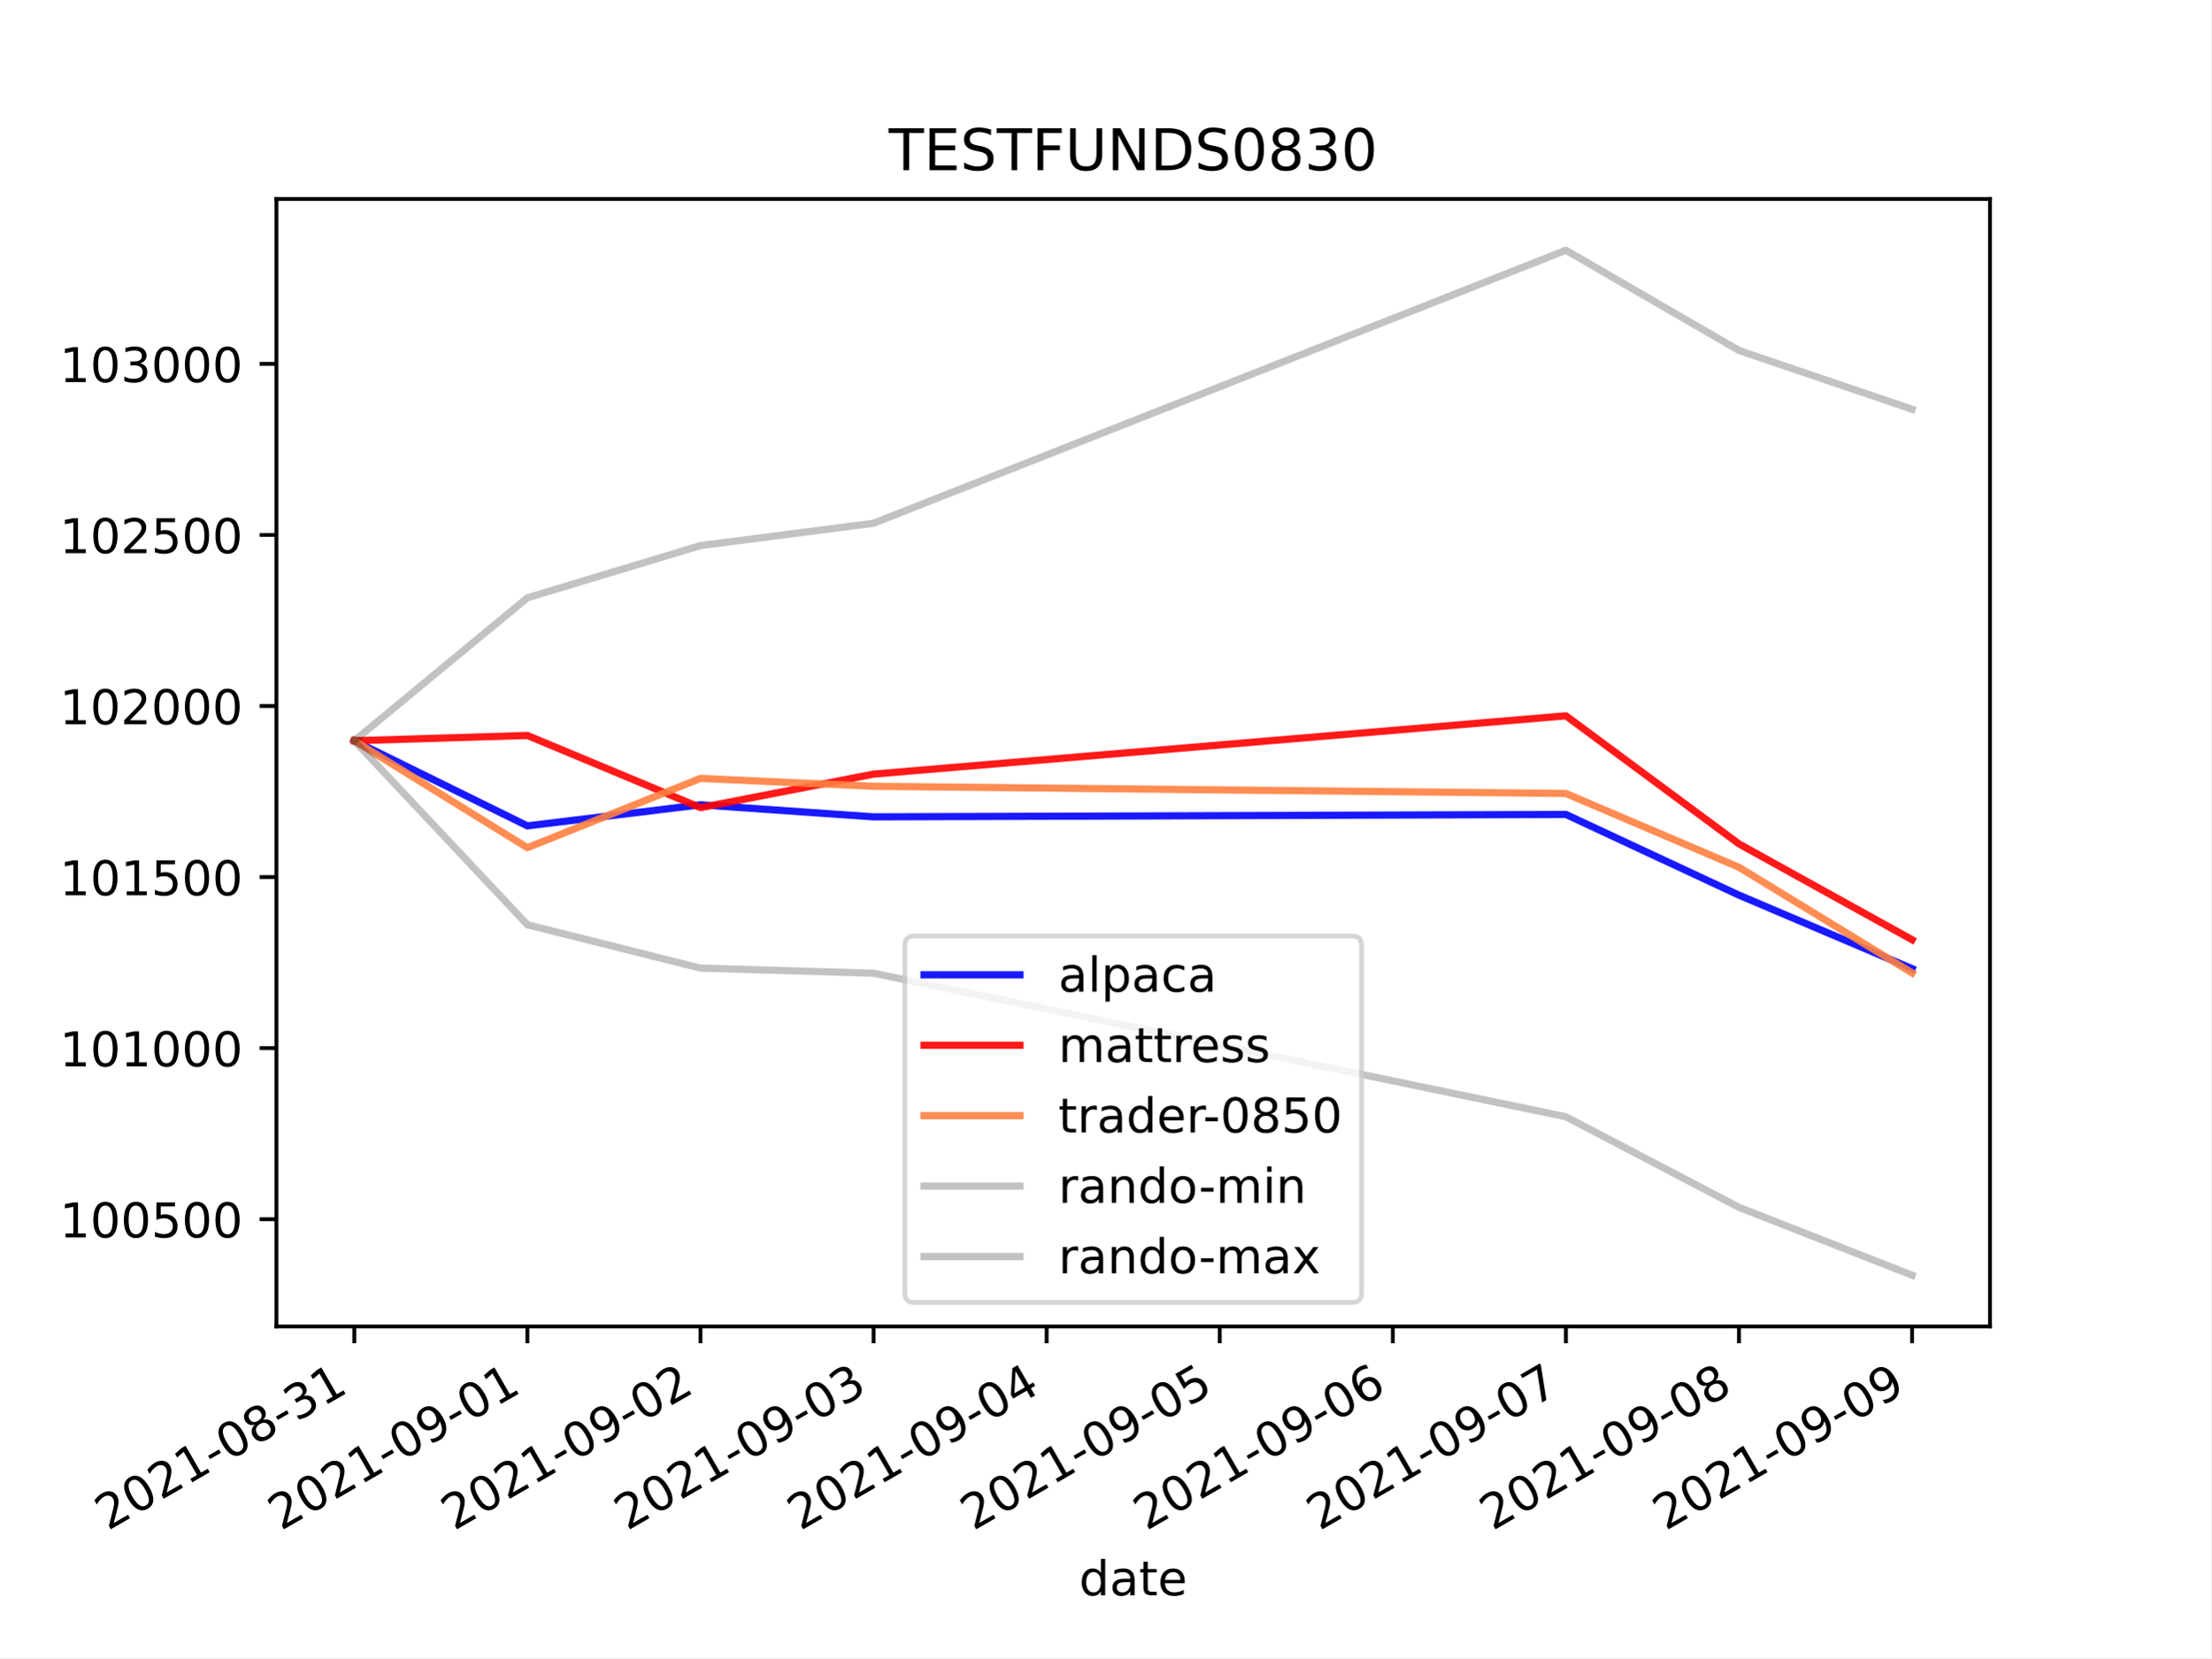
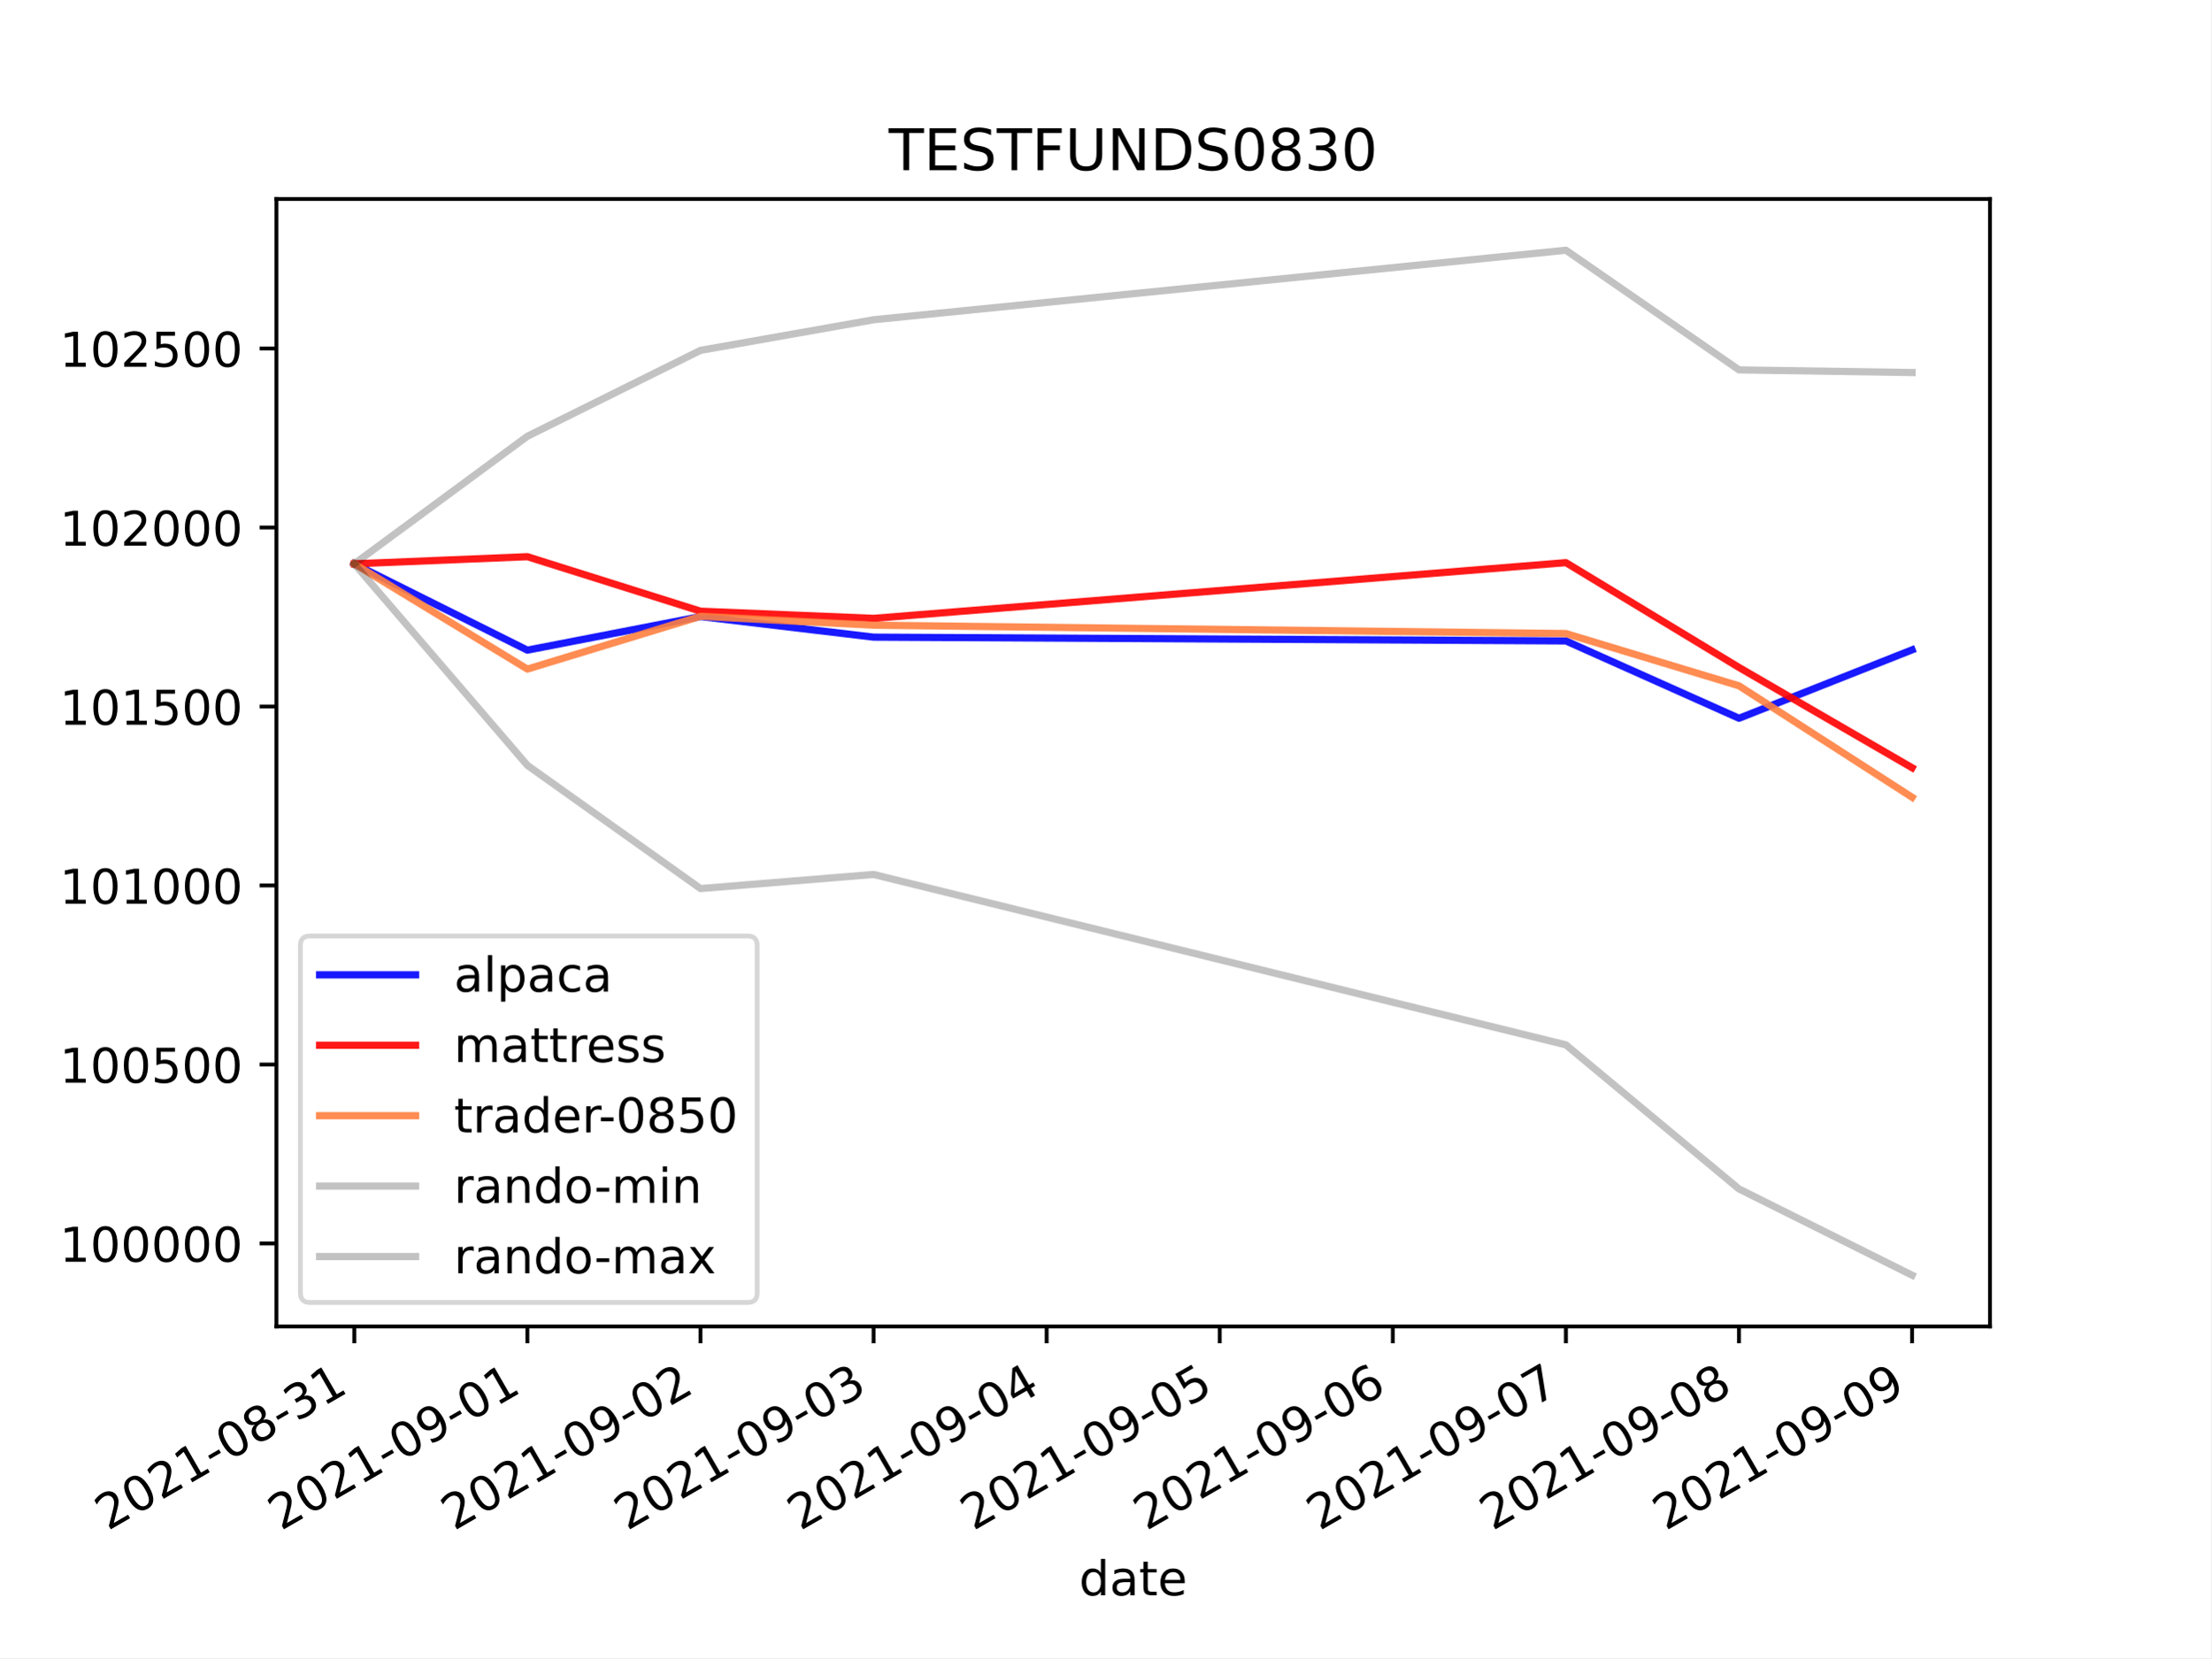
<svg xmlns="http://www.w3.org/2000/svg" xmlns:xlink="http://www.w3.org/1999/xlink" height="345.6pt" version="1.1" viewBox="0 0 460.8 345.6" width="460.8pt">
  <defs>
    <style type="text/css">*{stroke-linecap:butt;stroke-linejoin:round;}</style>
  </defs>
  <g id="figure_1">
    <g id="patch_1">
      <path d="M 0 345.6  L 460.8 345.6  L 460.8 0  L 0 0  z " style="fill:#ffffff;" />
    </g>
    <g id="axes_1">
      <g id="patch_2">
        <path d="M 57.6 276.48  L 414.72 276.48  L 414.72 41.472  L 57.6 41.472  z " style="fill:#ffffff;" />
      </g>
      <g id="matplotlib.axis_1">
        <g id="xtick_1">
          <g id="line2d_1">
            <defs>
-               <path d="M 0 0  L 0 3.5  " id="m58783f6815" style="stroke:#000000;stroke-width:0.8;" />
-             </defs>
-             <g>
-               <use style="stroke:#000000;stroke-width:0.8;" x="73.833" xlink:href="#m58783f6815" y="276.48" />
+               <path d="M 0 0  L 0 3.5  " id="m49a1bb2566" style="stroke:#000000;stroke-width:0.8;" />
+             </defs>
+             <g>
+               <use style="stroke:#000000;stroke-width:0.8;" x="73.833" xlink:href="#m49a1bb2566" y="276.48" />
            </g>
          </g>
          <g id="text_1">
            <g transform="translate(22.46328 319.1183)rotate(-30)scale(0.1 -0.1)">
              <defs>
                <path d="M 1228 531  L 3431 531  L 3431 0  L 469 0  L 469 531  Q 828 903 1448 1529  Q 2069 2156 2228 2338  Q 2531 2678 2651 2914  Q 2772 3150 2772 3378  Q 2772 3750 2511 3984  Q 2250 4219 1831 4219  Q 1534 4219 1204 4116  Q 875 4013 500 3803  L 500 4441  Q 881 4594 1212 4672  Q 1544 4750 1819 4750  Q 2544 4750 2975 4387  Q 3406 4025 3406 3419  Q 3406 3131 3298 2873  Q 3191 2616 2906 2266  Q 2828 2175 2409 1742  Q 1991 1309 1228 531  z " id="DejaVuSans-32" transform="scale(0.015625)" />
                <path d="M 2034 4250  Q 1547 4250 1301 3770  Q 1056 3291 1056 2328  Q 1056 1369 1301 889  Q 1547 409 2034 409  Q 2525 409 2770 889  Q 3016 1369 3016 2328  Q 3016 3291 2770 3770  Q 2525 4250 2034 4250  z M 2034 4750  Q 2819 4750 3233 4129  Q 3647 3509 3647 2328  Q 3647 1150 3233 529  Q 2819 -91 2034 -91  Q 1250 -91 836 529  Q 422 1150 422 2328  Q 422 3509 836 4129  Q 1250 4750 2034 4750  z " id="DejaVuSans-30" transform="scale(0.015625)" />
                <path d="M 794 531  L 1825 531  L 1825 4091  L 703 3866  L 703 4441  L 1819 4666  L 2450 4666  L 2450 531  L 3481 531  L 3481 0  L 794 0  L 794 531  z " id="DejaVuSans-31" transform="scale(0.015625)" />
                <path d="M 313 2009  L 1997 2009  L 1997 1497  L 313 1497  L 313 2009  z " id="DejaVuSans-2d" transform="scale(0.015625)" />
                <path d="M 2034 2216  Q 1584 2216 1326 1975  Q 1069 1734 1069 1313  Q 1069 891 1326 650  Q 1584 409 2034 409  Q 2484 409 2743 651  Q 3003 894 3003 1313  Q 3003 1734 2745 1975  Q 2488 2216 2034 2216  z M 1403 2484  Q 997 2584 770 2862  Q 544 3141 544 3541  Q 544 4100 942 4425  Q 1341 4750 2034 4750  Q 2731 4750 3128 4425  Q 3525 4100 3525 3541  Q 3525 3141 3298 2862  Q 3072 2584 2669 2484  Q 3125 2378 3379 2068  Q 3634 1759 3634 1313  Q 3634 634 3220 271  Q 2806 -91 2034 -91  Q 1263 -91 848 271  Q 434 634 434 1313  Q 434 1759 690 2068  Q 947 2378 1403 2484  z M 1172 3481  Q 1172 3119 1398 2916  Q 1625 2713 2034 2713  Q 2441 2713 2670 2916  Q 2900 3119 2900 3481  Q 2900 3844 2670 4047  Q 2441 4250 2034 4250  Q 1625 4250 1398 4047  Q 1172 3844 1172 3481  z " id="DejaVuSans-38" transform="scale(0.015625)" />
                <path d="M 2597 2516  Q 3050 2419 3304 2112  Q 3559 1806 3559 1356  Q 3559 666 3084 287  Q 2609 -91 1734 -91  Q 1441 -91 1130 -33  Q 819 25 488 141  L 488 750  Q 750 597 1062 519  Q 1375 441 1716 441  Q 2309 441 2620 675  Q 2931 909 2931 1356  Q 2931 1769 2642 2001  Q 2353 2234 1838 2234  L 1294 2234  L 1294 2753  L 1863 2753  Q 2328 2753 2575 2939  Q 2822 3125 2822 3475  Q 2822 3834 2567 4026  Q 2313 4219 1838 4219  Q 1578 4219 1281 4162  Q 984 4106 628 3988  L 628 4550  Q 988 4650 1302 4700  Q 1616 4750 1894 4750  Q 2613 4750 3031 4423  Q 3450 4097 3450 3541  Q 3450 3153 3228 2886  Q 3006 2619 2597 2516  z " id="DejaVuSans-33" transform="scale(0.015625)" />
              </defs>
              <use xlink:href="#DejaVuSans-32" />
              <use x="63.623" xlink:href="#DejaVuSans-30" />
              <use x="127.246" xlink:href="#DejaVuSans-32" />
              <use x="190.869" xlink:href="#DejaVuSans-31" />
              <use x="254.492" xlink:href="#DejaVuSans-2d" />
              <use x="290.576" xlink:href="#DejaVuSans-30" />
              <use x="354.199" xlink:href="#DejaVuSans-38" />
              <use x="417.822" xlink:href="#DejaVuSans-2d" />
              <use x="453.906" xlink:href="#DejaVuSans-33" />
              <use x="517.529" xlink:href="#DejaVuSans-31" />
            </g>
          </g>
        </g>
        <g id="xtick_2">
          <g id="line2d_2">
            <g>
-               <use style="stroke:#000000;stroke-width:0.8;" x="109.905" xlink:href="#m58783f6815" y="276.48" />
+               <use style="stroke:#000000;stroke-width:0.8;" x="109.905" xlink:href="#m49a1bb2566" y="276.48" />
            </g>
          </g>
          <g id="text_2">
            <g transform="translate(58.536 319.1183)rotate(-30)scale(0.1 -0.1)">
              <defs>
                <path d="M 703 97  L 703 672  Q 941 559 1184 500  Q 1428 441 1663 441  Q 2288 441 2617 861  Q 2947 1281 2994 2138  Q 2813 1869 2534 1725  Q 2256 1581 1919 1581  Q 1219 1581 811 2004  Q 403 2428 403 3163  Q 403 3881 828 4315  Q 1253 4750 1959 4750  Q 2769 4750 3195 4129  Q 3622 3509 3622 2328  Q 3622 1225 3098 567  Q 2575 -91 1691 -91  Q 1453 -91 1209 -44  Q 966 3 703 97  z M 1959 2075  Q 2384 2075 2632 2365  Q 2881 2656 2881 3163  Q 2881 3666 2632 3958  Q 2384 4250 1959 4250  Q 1534 4250 1286 3958  Q 1038 3666 1038 3163  Q 1038 2656 1286 2365  Q 1534 2075 1959 2075  z " id="DejaVuSans-39" transform="scale(0.015625)" />
              </defs>
              <use xlink:href="#DejaVuSans-32" />
              <use x="63.623" xlink:href="#DejaVuSans-30" />
              <use x="127.246" xlink:href="#DejaVuSans-32" />
              <use x="190.869" xlink:href="#DejaVuSans-31" />
              <use x="254.492" xlink:href="#DejaVuSans-2d" />
              <use x="290.576" xlink:href="#DejaVuSans-30" />
              <use x="354.199" xlink:href="#DejaVuSans-39" />
              <use x="417.822" xlink:href="#DejaVuSans-2d" />
              <use x="453.906" xlink:href="#DejaVuSans-30" />
              <use x="517.529" xlink:href="#DejaVuSans-31" />
            </g>
          </g>
        </g>
        <g id="xtick_3">
          <g id="line2d_3">
            <g>
-               <use style="stroke:#000000;stroke-width:0.8;" x="145.978" xlink:href="#m58783f6815" y="276.48" />
+               <use style="stroke:#000000;stroke-width:0.8;" x="145.978" xlink:href="#m49a1bb2566" y="276.48" />
            </g>
          </g>
          <g id="text_3">
            <g transform="translate(94.60873 319.1183)rotate(-30)scale(0.1 -0.1)">
              <use xlink:href="#DejaVuSans-32" />
              <use x="63.623" xlink:href="#DejaVuSans-30" />
              <use x="127.246" xlink:href="#DejaVuSans-32" />
              <use x="190.869" xlink:href="#DejaVuSans-31" />
              <use x="254.492" xlink:href="#DejaVuSans-2d" />
              <use x="290.576" xlink:href="#DejaVuSans-30" />
              <use x="354.199" xlink:href="#DejaVuSans-39" />
              <use x="417.822" xlink:href="#DejaVuSans-2d" />
              <use x="453.906" xlink:href="#DejaVuSans-30" />
              <use x="517.529" xlink:href="#DejaVuSans-32" />
            </g>
          </g>
        </g>
        <g id="xtick_4">
          <g id="line2d_4">
            <g>
-               <use style="stroke:#000000;stroke-width:0.8;" x="182.051" xlink:href="#m58783f6815" y="276.48" />
+               <use style="stroke:#000000;stroke-width:0.8;" x="182.051" xlink:href="#m49a1bb2566" y="276.48" />
            </g>
          </g>
          <g id="text_4">
            <g transform="translate(130.6815 319.1183)rotate(-30)scale(0.1 -0.1)">
              <use xlink:href="#DejaVuSans-32" />
              <use x="63.623" xlink:href="#DejaVuSans-30" />
              <use x="127.246" xlink:href="#DejaVuSans-32" />
              <use x="190.869" xlink:href="#DejaVuSans-31" />
              <use x="254.492" xlink:href="#DejaVuSans-2d" />
              <use x="290.576" xlink:href="#DejaVuSans-30" />
              <use x="354.199" xlink:href="#DejaVuSans-39" />
              <use x="417.822" xlink:href="#DejaVuSans-2d" />
              <use x="453.906" xlink:href="#DejaVuSans-30" />
              <use x="517.529" xlink:href="#DejaVuSans-33" />
            </g>
          </g>
        </g>
        <g id="xtick_5">
          <g id="line2d_5">
            <g>
-               <use style="stroke:#000000;stroke-width:0.8;" x="218.124" xlink:href="#m58783f6815" y="276.48" />
+               <use style="stroke:#000000;stroke-width:0.8;" x="218.124" xlink:href="#m49a1bb2566" y="276.48" />
            </g>
          </g>
          <g id="text_5">
            <g transform="translate(166.7542 319.1183)rotate(-30)scale(0.1 -0.1)">
              <defs>
                <path d="M 2419 4116  L 825 1625  L 2419 1625  L 2419 4116  z M 2253 4666  L 3047 4666  L 3047 1625  L 3713 1625  L 3713 1100  L 3047 1100  L 3047 0  L 2419 0  L 2419 1100  L 313 1100  L 313 1709  L 2253 4666  z " id="DejaVuSans-34" transform="scale(0.015625)" />
              </defs>
              <use xlink:href="#DejaVuSans-32" />
              <use x="63.623" xlink:href="#DejaVuSans-30" />
              <use x="127.246" xlink:href="#DejaVuSans-32" />
              <use x="190.869" xlink:href="#DejaVuSans-31" />
              <use x="254.492" xlink:href="#DejaVuSans-2d" />
              <use x="290.576" xlink:href="#DejaVuSans-30" />
              <use x="354.199" xlink:href="#DejaVuSans-39" />
              <use x="417.822" xlink:href="#DejaVuSans-2d" />
              <use x="453.906" xlink:href="#DejaVuSans-30" />
              <use x="517.529" xlink:href="#DejaVuSans-34" />
            </g>
          </g>
        </g>
        <g id="xtick_6">
          <g id="line2d_6">
            <g>
-               <use style="stroke:#000000;stroke-width:0.8;" x="254.196" xlink:href="#m58783f6815" y="276.48" />
+               <use style="stroke:#000000;stroke-width:0.8;" x="254.196" xlink:href="#m49a1bb2566" y="276.48" />
            </g>
          </g>
          <g id="text_6">
            <g transform="translate(202.8269 319.1183)rotate(-30)scale(0.1 -0.1)">
              <defs>
                <path d="M 691 4666  L 3169 4666  L 3169 4134  L 1269 4134  L 1269 2991  Q 1406 3038 1543 3061  Q 1681 3084 1819 3084  Q 2600 3084 3056 2656  Q 3513 2228 3513 1497  Q 3513 744 3044 326  Q 2575 -91 1722 -91  Q 1428 -91 1123 -41  Q 819 9 494 109  L 494 744  Q 775 591 1075 516  Q 1375 441 1709 441  Q 2250 441 2565 725  Q 2881 1009 2881 1497  Q 2881 1984 2565 2268  Q 2250 2553 1709 2553  Q 1456 2553 1204 2497  Q 953 2441 691 2322  L 691 4666  z " id="DejaVuSans-35" transform="scale(0.015625)" />
              </defs>
              <use xlink:href="#DejaVuSans-32" />
              <use x="63.623" xlink:href="#DejaVuSans-30" />
              <use x="127.246" xlink:href="#DejaVuSans-32" />
              <use x="190.869" xlink:href="#DejaVuSans-31" />
              <use x="254.492" xlink:href="#DejaVuSans-2d" />
              <use x="290.576" xlink:href="#DejaVuSans-30" />
              <use x="354.199" xlink:href="#DejaVuSans-39" />
              <use x="417.822" xlink:href="#DejaVuSans-2d" />
              <use x="453.906" xlink:href="#DejaVuSans-30" />
              <use x="517.529" xlink:href="#DejaVuSans-35" />
            </g>
          </g>
        </g>
        <g id="xtick_7">
          <g id="line2d_7">
            <g>
-               <use style="stroke:#000000;stroke-width:0.8;" x="290.269" xlink:href="#m58783f6815" y="276.48" />
+               <use style="stroke:#000000;stroke-width:0.8;" x="290.269" xlink:href="#m49a1bb2566" y="276.48" />
            </g>
          </g>
          <g id="text_7">
            <g transform="translate(238.8996 319.1183)rotate(-30)scale(0.1 -0.1)">
              <defs>
                <path d="M 2113 2584  Q 1688 2584 1439 2293  Q 1191 2003 1191 1497  Q 1191 994 1439 701  Q 1688 409 2113 409  Q 2538 409 2786 701  Q 3034 994 3034 1497  Q 3034 2003 2786 2293  Q 2538 2584 2113 2584  z M 3366 4563  L 3366 3988  Q 3128 4100 2886 4159  Q 2644 4219 2406 4219  Q 1781 4219 1451 3797  Q 1122 3375 1075 2522  Q 1259 2794 1537 2939  Q 1816 3084 2150 3084  Q 2853 3084 3261 2657  Q 3669 2231 3669 1497  Q 3669 778 3244 343  Q 2819 -91 2113 -91  Q 1303 -91 875 529  Q 447 1150 447 2328  Q 447 3434 972 4092  Q 1497 4750 2381 4750  Q 2619 4750 2861 4703  Q 3103 4656 3366 4563  z " id="DejaVuSans-36" transform="scale(0.015625)" />
              </defs>
              <use xlink:href="#DejaVuSans-32" />
              <use x="63.623" xlink:href="#DejaVuSans-30" />
              <use x="127.246" xlink:href="#DejaVuSans-32" />
              <use x="190.869" xlink:href="#DejaVuSans-31" />
              <use x="254.492" xlink:href="#DejaVuSans-2d" />
              <use x="290.576" xlink:href="#DejaVuSans-30" />
              <use x="354.199" xlink:href="#DejaVuSans-39" />
              <use x="417.822" xlink:href="#DejaVuSans-2d" />
              <use x="453.906" xlink:href="#DejaVuSans-30" />
              <use x="517.529" xlink:href="#DejaVuSans-36" />
            </g>
          </g>
        </g>
        <g id="xtick_8">
          <g id="line2d_8">
            <g>
-               <use style="stroke:#000000;stroke-width:0.8;" x="326.342" xlink:href="#m58783f6815" y="276.48" />
+               <use style="stroke:#000000;stroke-width:0.8;" x="326.342" xlink:href="#m49a1bb2566" y="276.48" />
            </g>
          </g>
          <g id="text_8">
            <g transform="translate(274.9724 319.1183)rotate(-30)scale(0.1 -0.1)">
              <defs>
                <path d="M 525 4666  L 3525 4666  L 3525 4397  L 1831 0  L 1172 0  L 2766 4134  L 525 4134  L 525 4666  z " id="DejaVuSans-37" transform="scale(0.015625)" />
              </defs>
              <use xlink:href="#DejaVuSans-32" />
              <use x="63.623" xlink:href="#DejaVuSans-30" />
              <use x="127.246" xlink:href="#DejaVuSans-32" />
              <use x="190.869" xlink:href="#DejaVuSans-31" />
              <use x="254.492" xlink:href="#DejaVuSans-2d" />
              <use x="290.576" xlink:href="#DejaVuSans-30" />
              <use x="354.199" xlink:href="#DejaVuSans-39" />
              <use x="417.822" xlink:href="#DejaVuSans-2d" />
              <use x="453.906" xlink:href="#DejaVuSans-30" />
              <use x="517.529" xlink:href="#DejaVuSans-37" />
            </g>
          </g>
        </g>
        <g id="xtick_9">
          <g id="line2d_9">
            <g>
-               <use style="stroke:#000000;stroke-width:0.8;" x="362.415" xlink:href="#m58783f6815" y="276.48" />
+               <use style="stroke:#000000;stroke-width:0.8;" x="362.415" xlink:href="#m49a1bb2566" y="276.48" />
            </g>
          </g>
          <g id="text_9">
            <g transform="translate(311.0451 319.1183)rotate(-30)scale(0.1 -0.1)">
              <use xlink:href="#DejaVuSans-32" />
              <use x="63.623" xlink:href="#DejaVuSans-30" />
              <use x="127.246" xlink:href="#DejaVuSans-32" />
              <use x="190.869" xlink:href="#DejaVuSans-31" />
              <use x="254.492" xlink:href="#DejaVuSans-2d" />
              <use x="290.576" xlink:href="#DejaVuSans-30" />
              <use x="354.199" xlink:href="#DejaVuSans-39" />
              <use x="417.822" xlink:href="#DejaVuSans-2d" />
              <use x="453.906" xlink:href="#DejaVuSans-30" />
              <use x="517.529" xlink:href="#DejaVuSans-38" />
            </g>
          </g>
        </g>
        <g id="xtick_10">
          <g id="line2d_10">
            <g>
-               <use style="stroke:#000000;stroke-width:0.8;" x="398.487" xlink:href="#m58783f6815" y="276.48" />
+               <use style="stroke:#000000;stroke-width:0.8;" x="398.487" xlink:href="#m49a1bb2566" y="276.48" />
            </g>
          </g>
          <g id="text_10">
            <g transform="translate(347.1178 319.1183)rotate(-30)scale(0.1 -0.1)">
              <use xlink:href="#DejaVuSans-32" />
              <use x="63.623" xlink:href="#DejaVuSans-30" />
              <use x="127.246" xlink:href="#DejaVuSans-32" />
              <use x="190.869" xlink:href="#DejaVuSans-31" />
              <use x="254.492" xlink:href="#DejaVuSans-2d" />
              <use x="290.576" xlink:href="#DejaVuSans-30" />
              <use x="354.199" xlink:href="#DejaVuSans-39" />
              <use x="417.822" xlink:href="#DejaVuSans-2d" />
              <use x="453.906" xlink:href="#DejaVuSans-30" />
              <use x="517.529" xlink:href="#DejaVuSans-39" />
            </g>
          </g>
        </g>
        <g id="text_11">
          <g transform="translate(224.885 332.5178)scale(0.1 -0.1)">
            <defs>
              <path d="M 2906 2969  L 2906 4863  L 3481 4863  L 3481 0  L 2906 0  L 2906 525  Q 2725 213 2448 61  Q 2172 -91 1784 -91  Q 1150 -91 751 415  Q 353 922 353 1747  Q 353 2572 751 3078  Q 1150 3584 1784 3584  Q 2172 3584 2448 3432  Q 2725 3281 2906 2969  z M 947 1747  Q 947 1113 1208 752  Q 1469 391 1925 391  Q 2381 391 2643 752  Q 2906 1113 2906 1747  Q 2906 2381 2643 2742  Q 2381 3103 1925 3103  Q 1469 3103 1208 2742  Q 947 2381 947 1747  z " id="DejaVuSans-64" transform="scale(0.015625)" />
              <path d="M 2194 1759  Q 1497 1759 1228 1600  Q 959 1441 959 1056  Q 959 750 1161 570  Q 1363 391 1709 391  Q 2188 391 2477 730  Q 2766 1069 2766 1631  L 2766 1759  L 2194 1759  z M 3341 1997  L 3341 0  L 2766 0  L 2766 531  Q 2569 213 2275 61  Q 1981 -91 1556 -91  Q 1019 -91 701 211  Q 384 513 384 1019  Q 384 1609 779 1909  Q 1175 2209 1959 2209  L 2766 2209  L 2766 2266  Q 2766 2663 2505 2880  Q 2244 3097 1772 3097  Q 1472 3097 1187 3025  Q 903 2953 641 2809  L 641 3341  Q 956 3463 1253 3523  Q 1550 3584 1831 3584  Q 2591 3584 2966 3190  Q 3341 2797 3341 1997  z " id="DejaVuSans-61" transform="scale(0.015625)" />
              <path d="M 1172 4494  L 1172 3500  L 2356 3500  L 2356 3053  L 1172 3053  L 1172 1153  Q 1172 725 1289 603  Q 1406 481 1766 481  L 2356 481  L 2356 0  L 1766 0  Q 1100 0 847 248  Q 594 497 594 1153  L 594 3053  L 172 3053  L 172 3500  L 594 3500  L 594 4494  L 1172 4494  z " id="DejaVuSans-74" transform="scale(0.015625)" />
              <path d="M 3597 1894  L 3597 1613  L 953 1613  Q 991 1019 1311 708  Q 1631 397 2203 397  Q 2534 397 2845 478  Q 3156 559 3463 722  L 3463 178  Q 3153 47 2828 -22  Q 2503 -91 2169 -91  Q 1331 -91 842 396  Q 353 884 353 1716  Q 353 2575 817 3079  Q 1281 3584 2069 3584  Q 2775 3584 3186 3129  Q 3597 2675 3597 1894  z M 3022 2063  Q 3016 2534 2758 2815  Q 2500 3097 2075 3097  Q 1594 3097 1305 2825  Q 1016 2553 972 2059  L 3022 2063  z " id="DejaVuSans-65" transform="scale(0.015625)" />
            </defs>
            <use xlink:href="#DejaVuSans-64" />
            <use x="63.477" xlink:href="#DejaVuSans-61" />
            <use x="124.756" xlink:href="#DejaVuSans-74" />
            <use x="163.965" xlink:href="#DejaVuSans-65" />
          </g>
        </g>
      </g>
      <g id="matplotlib.axis_2">
        <g id="ytick_1">
          <g id="line2d_11">
            <defs>
-               <path d="M 0 0  L -3.5 0  " id="mbdba353785" style="stroke:#000000;stroke-width:0.8;" />
-             </defs>
-             <g>
-               <use style="stroke:#000000;stroke-width:0.8;" x="57.6" xlink:href="#mbdba353785" y="254.122" />
+               <path d="M 0 0  L -3.5 0  " id="mbfa1fb5ebe" style="stroke:#000000;stroke-width:0.8;" />
+             </defs>
+             <g>
+               <use style="stroke:#000000;stroke-width:0.8;" x="57.6" xlink:href="#mbfa1fb5ebe" y="259.186" />
            </g>
          </g>
          <g id="text_12">
-             <g transform="translate(12.425 257.9216)scale(0.1 -0.1)">
+             <g transform="translate(12.425 262.9856)scale(0.1 -0.1)">
+               <use xlink:href="#DejaVuSans-31" />
+               <use x="63.623" xlink:href="#DejaVuSans-30" />
+               <use x="127.246" xlink:href="#DejaVuSans-30" />
+               <use x="190.869" xlink:href="#DejaVuSans-30" />
+               <use x="254.492" xlink:href="#DejaVuSans-30" />
+               <use x="318.115" xlink:href="#DejaVuSans-30" />
+             </g>
+           </g>
+         </g>
+         <g id="ytick_2">
+           <g id="line2d_12">
+             <g>
+               <use style="stroke:#000000;stroke-width:0.8;" x="57.6" xlink:href="#mbfa1fb5ebe" y="221.875" />
+             </g>
+           </g>
+           <g id="text_13">
+             <g transform="translate(12.425 225.6745)scale(0.1 -0.1)">
              <use xlink:href="#DejaVuSans-31" />
              <use x="63.623" xlink:href="#DejaVuSans-30" />
              <use x="127.246" xlink:href="#DejaVuSans-30" />
              <use x="190.869" xlink:href="#DejaVuSans-35" />
              <use x="254.492" xlink:href="#DejaVuSans-30" />
              <use x="318.115" xlink:href="#DejaVuSans-30" />
            </g>
          </g>
        </g>
-         <g id="ytick_2">
-           <g id="line2d_12">
-             <g>
-               <use style="stroke:#000000;stroke-width:0.8;" x="57.6" xlink:href="#mbdba353785" y="218.465" />
-             </g>
-           </g>
-           <g id="text_13">
-             <g transform="translate(12.425 222.2645)scale(0.1 -0.1)">
+         <g id="ytick_3">
+           <g id="line2d_13">
+             <g>
+               <use style="stroke:#000000;stroke-width:0.8;" x="57.6" xlink:href="#mbfa1fb5ebe" y="184.564" />
+             </g>
+           </g>
+           <g id="text_14">
+             <g transform="translate(12.425 188.3633)scale(0.1 -0.1)">
              <use xlink:href="#DejaVuSans-31" />
              <use x="63.623" xlink:href="#DejaVuSans-30" />
              <use x="127.246" xlink:href="#DejaVuSans-31" />
              <use x="190.869" xlink:href="#DejaVuSans-30" />
              <use x="254.492" xlink:href="#DejaVuSans-30" />
              <use x="318.115" xlink:href="#DejaVuSans-30" />
            </g>
          </g>
        </g>
-         <g id="ytick_3">
-           <g id="line2d_13">
-             <g>
-               <use style="stroke:#000000;stroke-width:0.8;" x="57.6" xlink:href="#mbdba353785" y="182.808" />
-             </g>
-           </g>
-           <g id="text_14">
-             <g transform="translate(12.425 186.6075)scale(0.1 -0.1)">
+         <g id="ytick_4">
+           <g id="line2d_14">
+             <g>
+               <use style="stroke:#000000;stroke-width:0.8;" x="57.6" xlink:href="#mbfa1fb5ebe" y="147.253" />
+             </g>
+           </g>
+           <g id="text_15">
+             <g transform="translate(12.425 151.0522)scale(0.1 -0.1)">
              <use xlink:href="#DejaVuSans-31" />
              <use x="63.623" xlink:href="#DejaVuSans-30" />
              <use x="127.246" xlink:href="#DejaVuSans-31" />
              <use x="190.869" xlink:href="#DejaVuSans-35" />
              <use x="254.492" xlink:href="#DejaVuSans-30" />
              <use x="318.115" xlink:href="#DejaVuSans-30" />
            </g>
          </g>
        </g>
-         <g id="ytick_4">
-           <g id="line2d_14">
-             <g>
-               <use style="stroke:#000000;stroke-width:0.8;" x="57.6" xlink:href="#mbdba353785" y="147.151" />
-             </g>
-           </g>
-           <g id="text_15">
-             <g transform="translate(12.425 150.9505)scale(0.1 -0.1)">
+         <g id="ytick_5">
+           <g id="line2d_15">
+             <g>
+               <use style="stroke:#000000;stroke-width:0.8;" x="57.6" xlink:href="#mbfa1fb5ebe" y="109.942" />
+             </g>
+           </g>
+           <g id="text_16">
+             <g transform="translate(12.425 113.7411)scale(0.1 -0.1)">
              <use xlink:href="#DejaVuSans-31" />
              <use x="63.623" xlink:href="#DejaVuSans-30" />
              <use x="127.246" xlink:href="#DejaVuSans-32" />
              <use x="190.869" xlink:href="#DejaVuSans-30" />
              <use x="254.492" xlink:href="#DejaVuSans-30" />
              <use x="318.115" xlink:href="#DejaVuSans-30" />
            </g>
          </g>
        </g>
-         <g id="ytick_5">
-           <g id="line2d_15">
-             <g>
-               <use style="stroke:#000000;stroke-width:0.8;" x="57.6" xlink:href="#mbdba353785" y="111.494" />
-             </g>
-           </g>
-           <g id="text_16">
-             <g transform="translate(12.425 115.2934)scale(0.1 -0.1)">
+         <g id="ytick_6">
+           <g id="line2d_16">
+             <g>
+               <use style="stroke:#000000;stroke-width:0.8;" x="57.6" xlink:href="#mbfa1fb5ebe" y="72.631" />
+             </g>
+           </g>
+           <g id="text_17">
+             <g transform="translate(12.425 76.43)scale(0.1 -0.1)">
              <use xlink:href="#DejaVuSans-31" />
              <use x="63.623" xlink:href="#DejaVuSans-30" />
              <use x="127.246" xlink:href="#DejaVuSans-32" />
              <use x="190.869" xlink:href="#DejaVuSans-35" />
              <use x="254.492" xlink:href="#DejaVuSans-30" />
              <use x="318.115" xlink:href="#DejaVuSans-30" />
            </g>
          </g>
        </g>
-         <g id="ytick_6">
-           <g id="line2d_16">
-             <g>
-               <use style="stroke:#000000;stroke-width:0.8;" x="57.6" xlink:href="#mbdba353785" y="75.837" />
-             </g>
-           </g>
-           <g id="text_17">
-             <g transform="translate(12.425 79.63638)scale(0.1 -0.1)">
-               <use xlink:href="#DejaVuSans-31" />
-               <use x="63.623" xlink:href="#DejaVuSans-30" />
-               <use x="127.246" xlink:href="#DejaVuSans-33" />
-               <use x="190.869" xlink:href="#DejaVuSans-30" />
-               <use x="254.492" xlink:href="#DejaVuSans-30" />
-               <use x="318.115" xlink:href="#DejaVuSans-30" />
-             </g>
-           </g>
-         </g>
      </g>
      <g id="line2d_17">
-         <path clip-path="url(#p88c5122aef)" d="M 73.833 154.388  L 109.905 172.137  L 145.978 167.743  L 182.051 170.257  L 326.342 169.755  L 362.415 186.58  L 398.487 201.901  " style="fill:none;stroke:#0000ff;stroke-linecap:square;stroke-opacity:0.9;stroke-width:1.5;" />
+         <path clip-path="url(#p7505fb743f)" d="M 73.833 117.514  L 109.905 135.511  L 145.978 128.506  L 182.051 132.798  L 326.342 133.585  L 362.415 149.707  L 398.487 135.444  " style="fill:none;stroke:#0000ff;stroke-linecap:square;stroke-opacity:0.9;stroke-width:1.5;" />
      </g>
      <g id="line2d_18">
-         <path clip-path="url(#p88c5122aef)" d="M 73.833 154.388  L 109.905 153.29  L 145.978 168.337  L 182.051 161.346  L 326.342 149.194  L 362.415 175.898  L 398.487 195.869  " style="fill:none;stroke:#ff0000;stroke-linecap:square;stroke-opacity:0.9;stroke-width:1.5;" />
+         <path clip-path="url(#p7505fb743f)" d="M 73.833 117.514  L 109.905 116.028  L 145.978 127.387  L 182.051 128.883  L 326.342 117.27  L 362.415 139.116  L 398.487 160.025  " style="fill:none;stroke:#ff0000;stroke-linecap:square;stroke-opacity:0.9;stroke-width:1.5;" />
      </g>
      <g id="line2d_19">
-         <path clip-path="url(#p88c5122aef)" d="M 73.833 154.388  L 109.905 176.68  L 145.978 162.241  L 182.051 163.888  L 326.342 165.387  L 362.415 180.771  L 398.487 202.795  " style="fill:none;stroke:#ff8040;stroke-linecap:square;stroke-opacity:0.9;stroke-width:1.5;" />
+         <path clip-path="url(#p7505fb743f)" d="M 73.833 117.514  L 109.905 139.456  L 145.978 128.458  L 182.051 130.313  L 326.342 132.051  L 362.415 142.943  L 398.487 166.178  " style="fill:none;stroke:#ff8040;stroke-linecap:square;stroke-opacity:0.9;stroke-width:1.5;" />
      </g>
      <g id="line2d_20">
-         <path clip-path="url(#p88c5122aef)" d="M 73.833 154.388  L 109.905 192.747  L 145.978 201.787  L 182.051 202.85  L 326.342 232.769  L 362.415 251.65  L 398.487 265.798  " style="fill:none;stroke:#0d0d0d;stroke-linecap:square;stroke-opacity:0.25;stroke-width:1.5;" />
+         <path clip-path="url(#p7505fb743f)" d="M 73.833 117.514  L 109.905 159.52  L 145.978 185.202  L 182.051 182.262  L 326.342 217.782  L 362.415 247.819  L 398.487 265.798  " style="fill:none;stroke:#0d0d0d;stroke-linecap:square;stroke-opacity:0.25;stroke-width:1.5;" />
      </g>
      <g id="line2d_21">
-         <path clip-path="url(#p88c5122aef)" d="M 73.833 154.388  L 109.905 124.598  L 145.978 113.708  L 182.051 109.06  L 326.342 52.154  L 362.415 73.053  L 398.487 85.293  " style="fill:none;stroke:#0d0d0d;stroke-linecap:square;stroke-opacity:0.25;stroke-width:1.5;" />
+         <path clip-path="url(#p7505fb743f)" d="M 73.833 117.514  L 109.905 90.929  L 145.978 73.021  L 182.051 66.642  L 326.342 52.154  L 362.415 77.092  L 398.487 77.646  " style="fill:none;stroke:#0d0d0d;stroke-linecap:square;stroke-opacity:0.25;stroke-width:1.5;" />
      </g>
      <g id="patch_3">
        <path d="M 57.6 276.48  L 57.6 41.472  " style="fill:none;stroke:#000000;stroke-linecap:square;stroke-linejoin:miter;stroke-width:0.8;" />
      </g>
      <g id="patch_4">
        <path d="M 414.72 276.48  L 414.72 41.472  " style="fill:none;stroke:#000000;stroke-linecap:square;stroke-linejoin:miter;stroke-width:0.8;" />
      </g>
      <g id="patch_5">
        <path d="M 57.6 276.48  L 414.72 276.48  " style="fill:none;stroke:#000000;stroke-linecap:square;stroke-linejoin:miter;stroke-width:0.8;" />
      </g>
      <g id="patch_6">
        <path d="M 57.6 41.472  L 414.72 41.472  " style="fill:none;stroke:#000000;stroke-linecap:square;stroke-linejoin:miter;stroke-width:0.8;" />
      </g>
      <g id="text_18">
        <g transform="translate(185.2003 35.472)scale(0.12 -0.12)">
          <defs>
            <path d="M -19 4666  L 3928 4666  L 3928 4134  L 2272 4134  L 2272 0  L 1638 0  L 1638 4134  L -19 4134  L -19 4666  z " id="DejaVuSans-54" transform="scale(0.015625)" />
            <path d="M 628 4666  L 3578 4666  L 3578 4134  L 1259 4134  L 1259 2753  L 3481 2753  L 3481 2222  L 1259 2222  L 1259 531  L 3634 531  L 3634 0  L 628 0  L 628 4666  z " id="DejaVuSans-45" transform="scale(0.015625)" />
            <path d="M 3425 4513  L 3425 3897  Q 3066 4069 2747 4153  Q 2428 4238 2131 4238  Q 1616 4238 1336 4038  Q 1056 3838 1056 3469  Q 1056 3159 1242 3001  Q 1428 2844 1947 2747  L 2328 2669  Q 3034 2534 3370 2195  Q 3706 1856 3706 1288  Q 3706 609 3251 259  Q 2797 -91 1919 -91  Q 1588 -91 1214 -16  Q 841 59 441 206  L 441 856  Q 825 641 1194 531  Q 1563 422 1919 422  Q 2459 422 2753 634  Q 3047 847 3047 1241  Q 3047 1584 2836 1778  Q 2625 1972 2144 2069  L 1759 2144  Q 1053 2284 737 2584  Q 422 2884 422 3419  Q 422 4038 858 4394  Q 1294 4750 2059 4750  Q 2388 4750 2728 4690  Q 3069 4631 3425 4513  z " id="DejaVuSans-53" transform="scale(0.015625)" />
            <path d="M 628 4666  L 3309 4666  L 3309 4134  L 1259 4134  L 1259 2759  L 3109 2759  L 3109 2228  L 1259 2228  L 1259 0  L 628 0  L 628 4666  z " id="DejaVuSans-46" transform="scale(0.015625)" />
            <path d="M 556 4666  L 1191 4666  L 1191 1831  Q 1191 1081 1462 751  Q 1734 422 2344 422  Q 2950 422 3222 751  Q 3494 1081 3494 1831  L 3494 4666  L 4128 4666  L 4128 1753  Q 4128 841 3676 375  Q 3225 -91 2344 -91  Q 1459 -91 1007 375  Q 556 841 556 1753  L 556 4666  z " id="DejaVuSans-55" transform="scale(0.015625)" />
            <path d="M 628 4666  L 1478 4666  L 3547 763  L 3547 4666  L 4159 4666  L 4159 0  L 3309 0  L 1241 3903  L 1241 0  L 628 0  L 628 4666  z " id="DejaVuSans-4e" transform="scale(0.015625)" />
            <path d="M 1259 4147  L 1259 519  L 2022 519  Q 2988 519 3436 956  Q 3884 1394 3884 2338  Q 3884 3275 3436 3711  Q 2988 4147 2022 4147  L 1259 4147  z M 628 4666  L 1925 4666  Q 3281 4666 3915 4102  Q 4550 3538 4550 2338  Q 4550 1131 3912 565  Q 3275 0 1925 0  L 628 0  L 628 4666  z " id="DejaVuSans-44" transform="scale(0.015625)" />
          </defs>
          <use xlink:href="#DejaVuSans-54" />
          <use x="61.084" xlink:href="#DejaVuSans-45" />
          <use x="124.268" xlink:href="#DejaVuSans-53" />
          <use x="187.744" xlink:href="#DejaVuSans-54" />
          <use x="248.828" xlink:href="#DejaVuSans-46" />
          <use x="306.348" xlink:href="#DejaVuSans-55" />
          <use x="379.541" xlink:href="#DejaVuSans-4e" />
          <use x="454.346" xlink:href="#DejaVuSans-44" />
          <use x="531.348" xlink:href="#DejaVuSans-53" />
          <use x="594.824" xlink:href="#DejaVuSans-30" />
          <use x="658.447" xlink:href="#DejaVuSans-38" />
          <use x="722.07" xlink:href="#DejaVuSans-33" />
          <use x="785.693" xlink:href="#DejaVuSans-30" />
        </g>
      </g>
      <g id="legend_1">
        <g id="patch_7">
-           <path d="M 190.564 271.48  L 281.756 271.48  Q 283.756 271.48 283.756 269.48  L 283.756 197.089  Q 283.756 195.089 281.756 195.089  L 190.564 195.089  Q 188.564 195.089 188.564 197.089  L 188.564 269.48  Q 188.564 271.48 190.564 271.48  z " style="fill:#ffffff;opacity:0.8;stroke:#cccccc;stroke-linejoin:miter;" />
+           <path d="M 64.6 271.48  L 155.792 271.48  Q 157.792 271.48 157.792 269.48  L 157.792 197.089  Q 157.792 195.089 155.792 195.089  L 64.6 195.089  Q 62.6 195.089 62.6 197.089  L 62.6 269.48  Q 62.6 271.48 64.6 271.48  z " style="fill:#ffffff;opacity:0.8;stroke:#cccccc;stroke-linejoin:miter;" />
        </g>
        <g id="line2d_22">
-           <path d="M 192.564 203.188  L 212.564 203.188  " style="fill:none;stroke:#0000ff;stroke-linecap:square;stroke-opacity:0.9;stroke-width:1.5;" />
+           <path d="M 66.6 203.188  L 86.6 203.188  " style="fill:none;stroke:#0000ff;stroke-linecap:square;stroke-opacity:0.9;stroke-width:1.5;" />
        </g>
        <g id="line2d_23" />
        <g id="text_19">
-           <g transform="translate(220.5639 206.6878)scale(0.1 -0.1)">
+           <g transform="translate(94.6 206.6878)scale(0.1 -0.1)">
            <defs>
              <path d="M 603 4863  L 1178 4863  L 1178 0  L 603 0  L 603 4863  z " id="DejaVuSans-6c" transform="scale(0.015625)" />
              <path d="M 1159 525  L 1159 -1331  L 581 -1331  L 581 3500  L 1159 3500  L 1159 2969  Q 1341 3281 1617 3432  Q 1894 3584 2278 3584  Q 2916 3584 3314 3078  Q 3713 2572 3713 1747  Q 3713 922 3314 415  Q 2916 -91 2278 -91  Q 1894 -91 1617 61  Q 1341 213 1159 525  z M 3116 1747  Q 3116 2381 2855 2742  Q 2594 3103 2138 3103  Q 1681 3103 1420 2742  Q 1159 2381 1159 1747  Q 1159 1113 1420 752  Q 1681 391 2138 391  Q 2594 391 2855 752  Q 3116 1113 3116 1747  z " id="DejaVuSans-70" transform="scale(0.015625)" />
              <path d="M 3122 3366  L 3122 2828  Q 2878 2963 2633 3030  Q 2388 3097 2138 3097  Q 1578 3097 1268 2742  Q 959 2388 959 1747  Q 959 1106 1268 751  Q 1578 397 2138 397  Q 2388 397 2633 464  Q 2878 531 3122 666  L 3122 134  Q 2881 22 2623 -34  Q 2366 -91 2075 -91  Q 1284 -91 818 406  Q 353 903 353 1747  Q 353 2603 823 3093  Q 1294 3584 2113 3584  Q 2378 3584 2631 3529  Q 2884 3475 3122 3366  z " id="DejaVuSans-63" transform="scale(0.015625)" />
            </defs>
            <use xlink:href="#DejaVuSans-61" />
            <use x="61.279" xlink:href="#DejaVuSans-6c" />
            <use x="89.062" xlink:href="#DejaVuSans-70" />
            <use x="152.539" xlink:href="#DejaVuSans-61" />
            <use x="213.818" xlink:href="#DejaVuSans-63" />
            <use x="268.799" xlink:href="#DejaVuSans-61" />
          </g>
        </g>
        <g id="line2d_24">
-           <path d="M 192.564 217.866  L 212.564 217.866  " style="fill:none;stroke:#ff0000;stroke-linecap:square;stroke-opacity:0.9;stroke-width:1.5;" />
+           <path d="M 66.6 217.866  L 86.6 217.866  " style="fill:none;stroke:#ff0000;stroke-linecap:square;stroke-opacity:0.9;stroke-width:1.5;" />
        </g>
        <g id="line2d_25" />
        <g id="text_20">
-           <g transform="translate(220.5639 221.3659)scale(0.1 -0.1)">
+           <g transform="translate(94.6 221.3659)scale(0.1 -0.1)">
            <defs>
              <path d="M 3328 2828  Q 3544 3216 3844 3400  Q 4144 3584 4550 3584  Q 5097 3584 5394 3201  Q 5691 2819 5691 2113  L 5691 0  L 5113 0  L 5113 2094  Q 5113 2597 4934 2840  Q 4756 3084 4391 3084  Q 3944 3084 3684 2787  Q 3425 2491 3425 1978  L 3425 0  L 2847 0  L 2847 2094  Q 2847 2600 2669 2842  Q 2491 3084 2119 3084  Q 1678 3084 1418 2786  Q 1159 2488 1159 1978  L 1159 0  L 581 0  L 581 3500  L 1159 3500  L 1159 2956  Q 1356 3278 1631 3431  Q 1906 3584 2284 3584  Q 2666 3584 2933 3390  Q 3200 3197 3328 2828  z " id="DejaVuSans-6d" transform="scale(0.015625)" />
              <path d="M 2631 2963  Q 2534 3019 2420 3045  Q 2306 3072 2169 3072  Q 1681 3072 1420 2755  Q 1159 2438 1159 1844  L 1159 0  L 581 0  L 581 3500  L 1159 3500  L 1159 2956  Q 1341 3275 1631 3429  Q 1922 3584 2338 3584  Q 2397 3584 2469 3576  Q 2541 3569 2628 3553  L 2631 2963  z " id="DejaVuSans-72" transform="scale(0.015625)" />
              <path d="M 2834 3397  L 2834 2853  Q 2591 2978 2328 3040  Q 2066 3103 1784 3103  Q 1356 3103 1142 2972  Q 928 2841 928 2578  Q 928 2378 1081 2264  Q 1234 2150 1697 2047  L 1894 2003  Q 2506 1872 2764 1633  Q 3022 1394 3022 966  Q 3022 478 2636 193  Q 2250 -91 1575 -91  Q 1294 -91 989 -36  Q 684 19 347 128  L 347 722  Q 666 556 975 473  Q 1284 391 1588 391  Q 1994 391 2212 530  Q 2431 669 2431 922  Q 2431 1156 2273 1281  Q 2116 1406 1581 1522  L 1381 1569  Q 847 1681 609 1914  Q 372 2147 372 2553  Q 372 3047 722 3315  Q 1072 3584 1716 3584  Q 2034 3584 2315 3537  Q 2597 3491 2834 3397  z " id="DejaVuSans-73" transform="scale(0.015625)" />
            </defs>
            <use xlink:href="#DejaVuSans-6d" />
            <use x="97.412" xlink:href="#DejaVuSans-61" />
            <use x="158.691" xlink:href="#DejaVuSans-74" />
            <use x="197.9" xlink:href="#DejaVuSans-74" />
            <use x="237.109" xlink:href="#DejaVuSans-72" />
            <use x="275.973" xlink:href="#DejaVuSans-65" />
            <use x="337.496" xlink:href="#DejaVuSans-73" />
            <use x="389.596" xlink:href="#DejaVuSans-73" />
          </g>
        </g>
        <g id="line2d_26">
-           <path d="M 192.564 232.544  L 212.564 232.544  " style="fill:none;stroke:#ff8040;stroke-linecap:square;stroke-opacity:0.9;stroke-width:1.5;" />
+           <path d="M 66.6 232.544  L 86.6 232.544  " style="fill:none;stroke:#ff8040;stroke-linecap:square;stroke-opacity:0.9;stroke-width:1.5;" />
        </g>
        <g id="line2d_27" />
        <g id="text_21">
-           <g transform="translate(220.5639 236.0441)scale(0.1 -0.1)">
+           <g transform="translate(94.6 236.0441)scale(0.1 -0.1)">
            <use xlink:href="#DejaVuSans-74" />
            <use x="39.209" xlink:href="#DejaVuSans-72" />
            <use x="80.322" xlink:href="#DejaVuSans-61" />
            <use x="141.602" xlink:href="#DejaVuSans-64" />
            <use x="205.078" xlink:href="#DejaVuSans-65" />
            <use x="266.602" xlink:href="#DejaVuSans-72" />
            <use x="301.34" xlink:href="#DejaVuSans-2d" />
            <use x="337.424" xlink:href="#DejaVuSans-30" />
            <use x="401.047" xlink:href="#DejaVuSans-38" />
            <use x="464.67" xlink:href="#DejaVuSans-35" />
            <use x="528.293" xlink:href="#DejaVuSans-30" />
          </g>
        </g>
        <g id="line2d_28">
-           <path d="M 192.564 247.222  L 212.564 247.222  " style="fill:none;stroke:#0d0d0d;stroke-linecap:square;stroke-opacity:0.25;stroke-width:1.5;" />
+           <path d="M 66.6 247.222  L 86.6 247.222  " style="fill:none;stroke:#0d0d0d;stroke-linecap:square;stroke-opacity:0.25;stroke-width:1.5;" />
        </g>
        <g id="line2d_29" />
        <g id="text_22">
-           <g transform="translate(220.5639 250.7222)scale(0.1 -0.1)">
+           <g transform="translate(94.6 250.7222)scale(0.1 -0.1)">
            <defs>
              <path d="M 3513 2113  L 3513 0  L 2938 0  L 2938 2094  Q 2938 2591 2744 2837  Q 2550 3084 2163 3084  Q 1697 3084 1428 2787  Q 1159 2491 1159 1978  L 1159 0  L 581 0  L 581 3500  L 1159 3500  L 1159 2956  Q 1366 3272 1645 3428  Q 1925 3584 2291 3584  Q 2894 3584 3203 3211  Q 3513 2838 3513 2113  z " id="DejaVuSans-6e" transform="scale(0.015625)" />
              <path d="M 1959 3097  Q 1497 3097 1228 2736  Q 959 2375 959 1747  Q 959 1119 1226 758  Q 1494 397 1959 397  Q 2419 397 2687 759  Q 2956 1122 2956 1747  Q 2956 2369 2687 2733  Q 2419 3097 1959 3097  z M 1959 3584  Q 2709 3584 3137 3096  Q 3566 2609 3566 1747  Q 3566 888 3137 398  Q 2709 -91 1959 -91  Q 1206 -91 779 398  Q 353 888 353 1747  Q 353 2609 779 3096  Q 1206 3584 1959 3584  z " id="DejaVuSans-6f" transform="scale(0.015625)" />
              <path d="M 603 3500  L 1178 3500  L 1178 0  L 603 0  L 603 3500  z M 603 4863  L 1178 4863  L 1178 4134  L 603 4134  L 603 4863  z " id="DejaVuSans-69" transform="scale(0.015625)" />
            </defs>
            <use xlink:href="#DejaVuSans-72" />
            <use x="41.113" xlink:href="#DejaVuSans-61" />
            <use x="102.393" xlink:href="#DejaVuSans-6e" />
            <use x="165.771" xlink:href="#DejaVuSans-64" />
            <use x="229.248" xlink:href="#DejaVuSans-6f" />
            <use x="292.305" xlink:href="#DejaVuSans-2d" />
            <use x="328.389" xlink:href="#DejaVuSans-6d" />
            <use x="425.801" xlink:href="#DejaVuSans-69" />
            <use x="453.584" xlink:href="#DejaVuSans-6e" />
          </g>
        </g>
        <g id="line2d_30">
-           <path d="M 192.564 261.9  L 212.564 261.9  " style="fill:none;stroke:#0d0d0d;stroke-linecap:square;stroke-opacity:0.25;stroke-width:1.5;" />
+           <path d="M 66.6 261.9  L 86.6 261.9  " style="fill:none;stroke:#0d0d0d;stroke-linecap:square;stroke-opacity:0.25;stroke-width:1.5;" />
        </g>
        <g id="line2d_31" />
        <g id="text_23">
-           <g transform="translate(220.5639 265.4003)scale(0.1 -0.1)">
+           <g transform="translate(94.6 265.4003)scale(0.1 -0.1)">
            <defs>
              <path d="M 3513 3500  L 2247 1797  L 3578 0  L 2900 0  L 1881 1375  L 863 0  L 184 0  L 1544 1831  L 300 3500  L 978 3500  L 1906 2253  L 2834 3500  L 3513 3500  z " id="DejaVuSans-78" transform="scale(0.015625)" />
            </defs>
            <use xlink:href="#DejaVuSans-72" />
            <use x="41.113" xlink:href="#DejaVuSans-61" />
            <use x="102.393" xlink:href="#DejaVuSans-6e" />
            <use x="165.771" xlink:href="#DejaVuSans-64" />
            <use x="229.248" xlink:href="#DejaVuSans-6f" />
            <use x="292.305" xlink:href="#DejaVuSans-2d" />
            <use x="328.389" xlink:href="#DejaVuSans-6d" />
            <use x="425.801" xlink:href="#DejaVuSans-61" />
            <use x="487.08" xlink:href="#DejaVuSans-78" />
          </g>
        </g>
      </g>
    </g>
  </g>
  <defs>
-     <clipPath id="p88c5122aef">
+     <clipPath id="p7505fb743f">
      <rect height="235.008" width="357.12" x="57.6" y="41.472" />
    </clipPath>
  </defs>
</svg>
